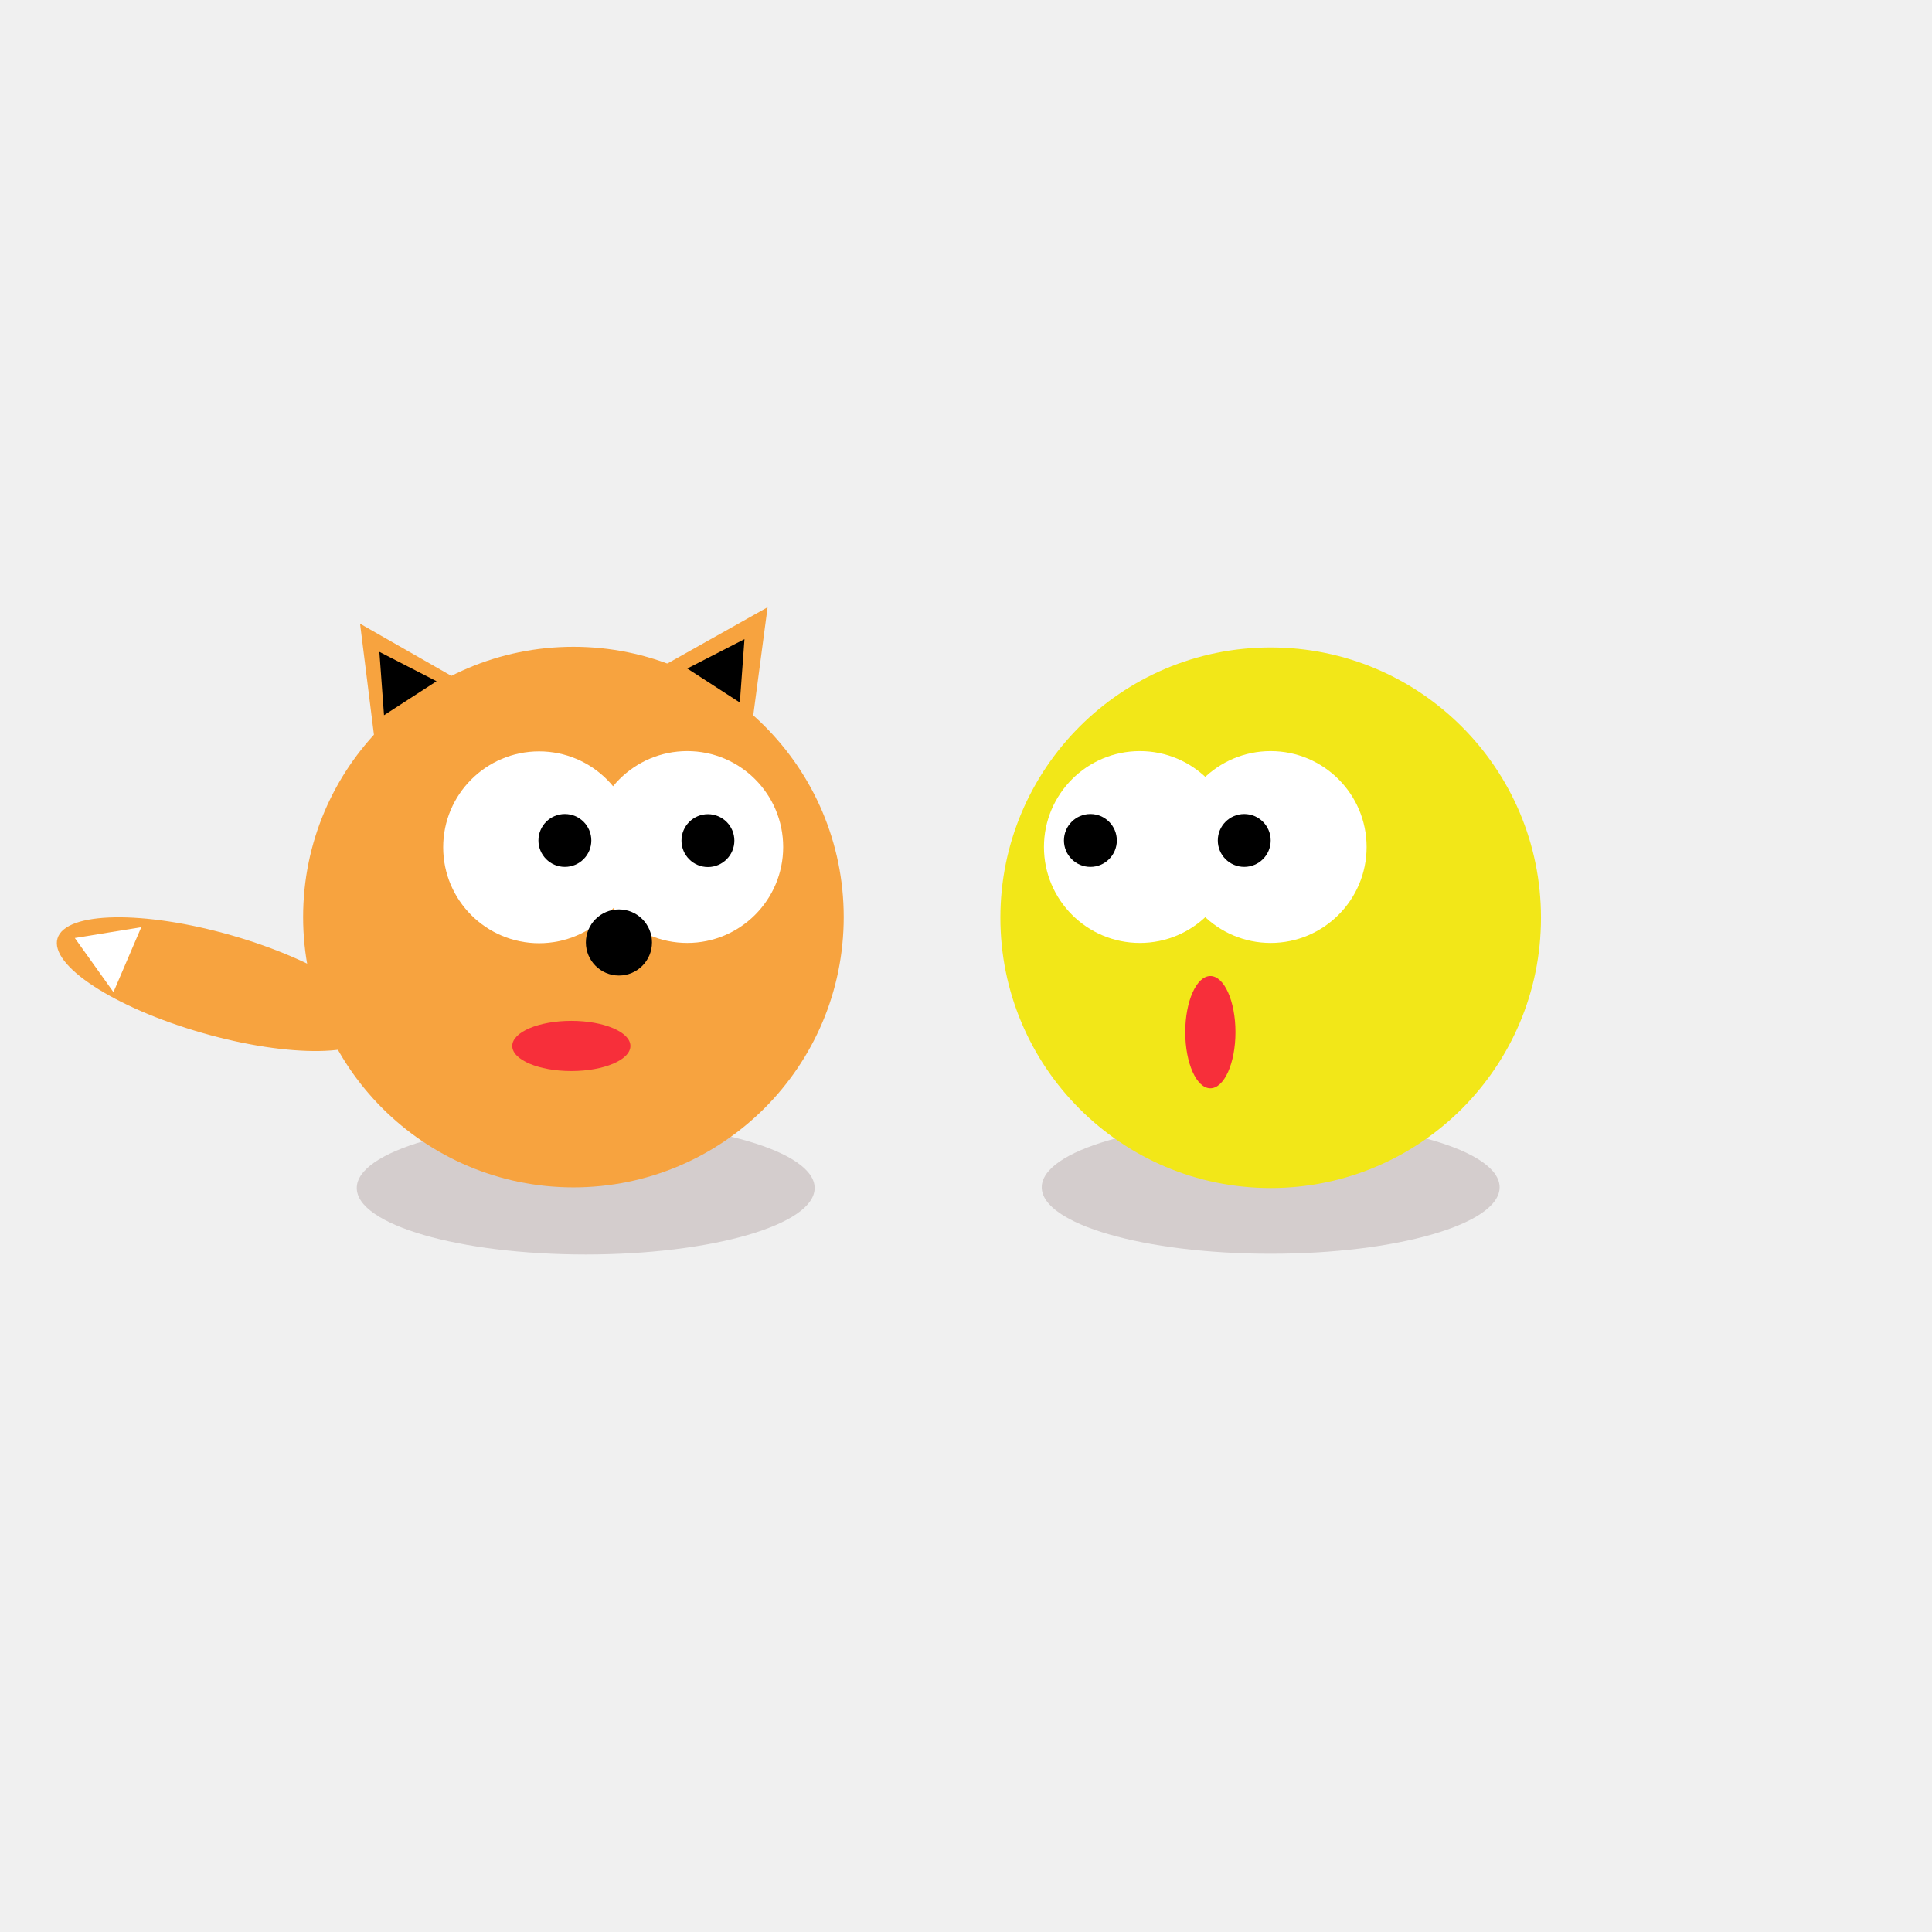
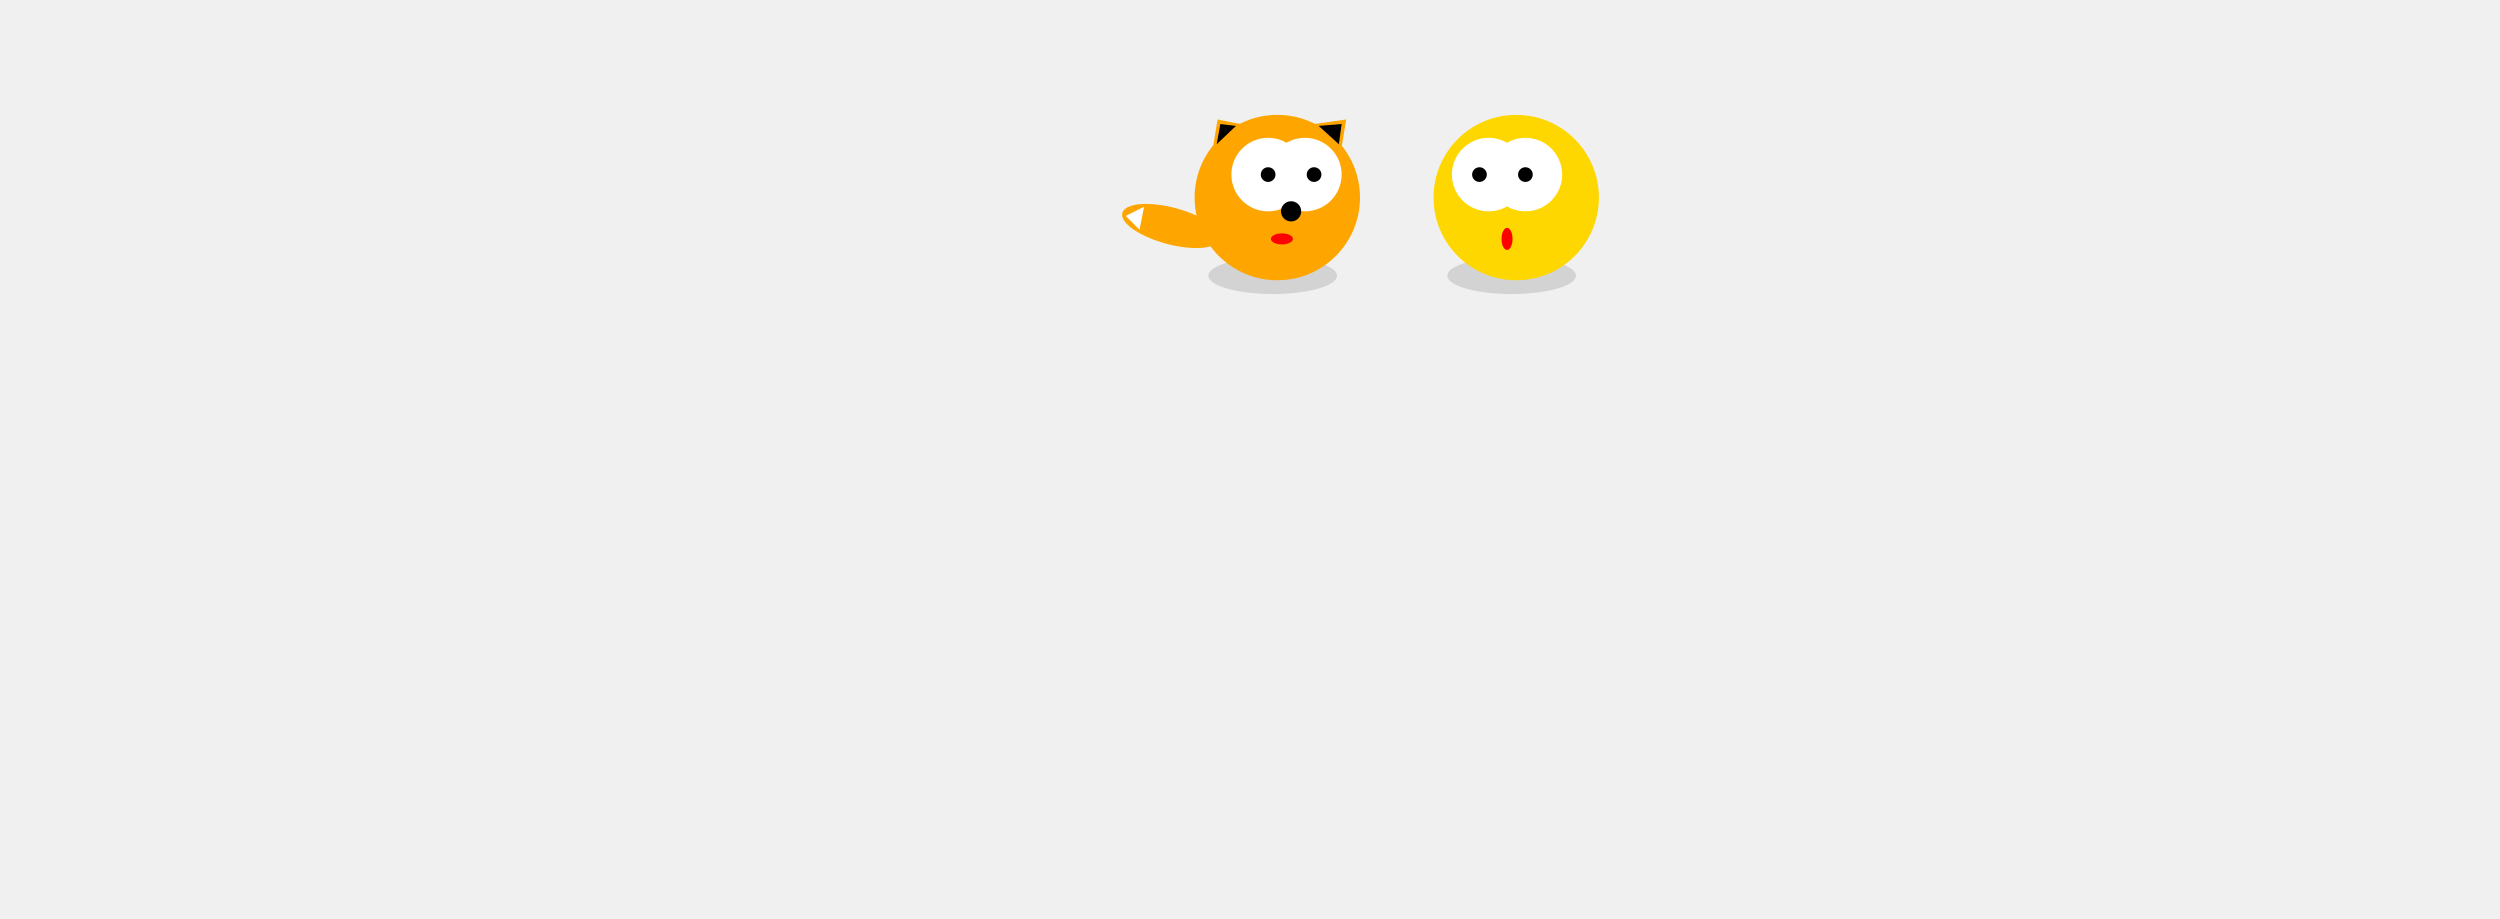
- <svg xmlns="http://www.w3.org/2000/svg" version="1.1" width="500" height="500" viewBox="0 0 500 500" xml:space="preserve">
-   <defs>
- </defs>
-   <g transform="matrix(1.55 0 0 0.45 328.85 307.27)" id="BqNWPMSTvTu5OizIMMZ5y">
-     <path style="stroke: rgb(158,78,245); stroke-width: 0; stroke-dasharray: none; stroke-linecap: butt; stroke-dashoffset: 0; stroke-linejoin: miter; stroke-miterlimit: 4; fill: rgb(212,205,205); fill-rule: nonzero; opacity: 1;" vector-effect="non-scaling-stroke" transform=" translate(0, 0)" d="M 0 -38.226 C 21.101 -38.226 38.226 -21.101 38.226 0 C 38.226 21.101 21.101 38.226 0 38.226 C -21.101 38.226 -38.226 21.101 -38.226 0 C -38.226 -21.101 -21.101 -38.226 0 -38.226 z" stroke-linecap="round" />
-   </g>
-   <g transform="matrix(1.55 0 0 0.45 151.58 307.46)" id="AUnr1_Acv1fhkRVo8CLyV">
-     <path style="stroke: rgb(158,78,245); stroke-width: 0; stroke-dasharray: none; stroke-linecap: butt; stroke-dashoffset: 0; stroke-linejoin: miter; stroke-miterlimit: 4; fill: rgb(212,205,205); fill-rule: nonzero; opacity: 1;" vector-effect="non-scaling-stroke" transform=" translate(0, 0)" d="M 0 -38.226 C 21.101 -38.226 38.226 -21.101 38.226 0 C 38.226 21.101 21.101 38.226 0 38.226 C -21.101 38.226 -38.226 21.101 -38.226 0 C -38.226 -21.101 -21.101 -38.226 0 -38.226 z" stroke-linecap="round" />
-   </g>
-   <g transform="matrix(1.83 0 0 1.83 148.4 237.34)" id="8JuvgsA7x6EZc9tYJ6UlK">
-     <path style="stroke: rgb(158,78,245); stroke-width: 0; stroke-dasharray: none; stroke-linecap: butt; stroke-dashoffset: 0; stroke-linejoin: miter; stroke-miterlimit: 4; fill: rgb(247,163,63); fill-rule: nonzero; opacity: 1;" vector-effect="non-scaling-stroke" transform=" translate(0, 0)" d="M 0 -38.226 C 21.101 -38.226 38.226 -21.101 38.226 0 C 38.226 21.101 21.101 38.226 0 38.226 C -21.101 38.226 -38.226 21.101 -38.226 0 C -38.226 -21.101 -21.101 -38.226 0 -38.226 z" stroke-linecap="round" />
-   </g>
-   <g transform="matrix(1.83 0 0 1.83 328.85 237.51)" id="76Yse-GRfXvsBxtGM1I3P">
-     <path style="stroke: rgb(158,78,245); stroke-width: 0; stroke-dasharray: none; stroke-linecap: butt; stroke-dashoffset: 0; stroke-linejoin: miter; stroke-miterlimit: 4; fill: rgb(242,231,24); fill-rule: nonzero; opacity: 1;" vector-effect="non-scaling-stroke" transform=" translate(0, 0)" d="M 0 -38.226 C 21.101 -38.226 38.226 -21.101 38.226 0 C 38.226 21.101 21.101 38.226 0 38.226 C -21.101 38.226 -38.226 21.101 -38.226 0 C -38.226 -21.101 -21.101 -38.226 0 -38.226 z" stroke-linecap="round" />
-   </g>
-   <g transform="matrix(1.16 0 0 1.16 139.52 219.28)" id="L2vCRqZtBIppI39xeOoq3">
-     <path style="stroke: rgb(197,143,224); stroke-width: 0; stroke-dasharray: none; stroke-linecap: butt; stroke-dashoffset: 0; stroke-linejoin: miter; stroke-miterlimit: 4; fill: rgb(255,255,255); fill-rule: nonzero; opacity: 1;" vector-effect="non-scaling-stroke" transform=" translate(0, 0)" d="M 0 -21.402 C 11.814 -21.402 21.402 -11.814 21.402 0 C 21.402 11.814 11.814 21.402 0 21.402 C -11.814 21.402 -21.402 11.814 -21.402 0 C -21.402 -11.814 -11.814 -21.402 0 -21.402 z" stroke-linecap="round" />
-   </g>
-   <g transform="matrix(1.16 0 0 1.16 177.86 219.21)" id="r2naSLb17B6ijcVskoT_U">
-     <path style="stroke: rgb(197,143,224); stroke-width: 0; stroke-dasharray: none; stroke-linecap: butt; stroke-dashoffset: 0; stroke-linejoin: miter; stroke-miterlimit: 4; fill: rgb(255,255,255); fill-rule: nonzero; opacity: 1;" vector-effect="non-scaling-stroke" transform=" translate(0, 0)" d="M 0 -21.402 C 11.814 -21.402 21.402 -11.814 21.402 0 C 21.402 11.814 11.814 21.402 0 21.402 C -11.814 21.402 -21.402 11.814 -21.402 0 C -21.402 -11.814 -11.814 -21.402 0 -21.402 z" stroke-linecap="round" />
-   </g>
-   <g transform="matrix(1.16 0 0 1.16 295 219.21)" id="N6YuOV-jro3NG2pSnIZBQ">
-     <path style="stroke: rgb(197,143,224); stroke-width: 0; stroke-dasharray: none; stroke-linecap: butt; stroke-dashoffset: 0; stroke-linejoin: miter; stroke-miterlimit: 4; fill: rgb(255,255,255); fill-rule: nonzero; opacity: 1;" vector-effect="non-scaling-stroke" transform=" translate(0, 0)" d="M 0 -21.402 C 11.814 -21.402 21.402 -11.814 21.402 0 C 21.402 11.814 11.814 21.402 0 21.402 C -11.814 21.402 -21.402 11.814 -21.402 0 C -21.402 -11.814 -11.814 -21.402 0 -21.402 z" stroke-linecap="round" />
-   </g>
-   <g transform="matrix(1.16 0 0 1.16 328.85 219.21)" id="-Ui-G_cAmpalCYCjNNRtH">
-     <path style="stroke: rgb(197,143,224); stroke-width: 0; stroke-dasharray: none; stroke-linecap: butt; stroke-dashoffset: 0; stroke-linejoin: miter; stroke-miterlimit: 4; fill: rgb(255,255,255); fill-rule: nonzero; opacity: 1;" vector-effect="non-scaling-stroke" transform=" translate(0, 0)" d="M 0 -21.402 C 11.814 -21.402 21.402 -11.814 21.402 0 C 21.402 11.814 11.814 21.402 0 21.402 C -11.814 21.402 -21.402 11.814 -21.402 0 C -21.402 -11.814 -11.814 -21.402 0 -21.402 z" stroke-linecap="round" />
-   </g>
-   <g transform="matrix(0.28 0 0 0.28 183.21 217.55)" id="3a_mbyy_j6CpEUCDrNDfY">
-     <path style="stroke: rgb(13,107,139); stroke-width: 0; stroke-dasharray: none; stroke-linecap: butt; stroke-dashoffset: 0; stroke-linejoin: miter; stroke-miterlimit: 4; fill: rgb(0,0,0); fill-rule: nonzero; opacity: 1;" vector-effect="non-scaling-stroke" transform=" translate(0, 0)" d="M 0 -24.442 C 13.492 -24.442 24.442 -13.492 24.442 0 C 24.442 13.492 13.492 24.442 0 24.442 C -13.492 24.442 -24.442 13.492 -24.442 0 C -24.442 -13.492 -13.492 -24.442 0 -24.442 z" stroke-linecap="round" />
-   </g>
-   <g transform="matrix(0.28 0 0 0.28 146.19 217.51)" id="FPhkwUlyONQN7e9j_Qqwi">
-     <path style="stroke: rgb(13,107,139); stroke-width: 0; stroke-dasharray: none; stroke-linecap: butt; stroke-dashoffset: 0; stroke-linejoin: miter; stroke-miterlimit: 4; fill: rgb(0,0,0); fill-rule: nonzero; opacity: 1;" vector-effect="non-scaling-stroke" transform=" translate(0, 0)" d="M 0 -24.442 C 13.492 -24.442 24.442 -13.492 24.442 0 C 24.442 13.492 13.492 24.442 0 24.442 C -13.492 24.442 -24.442 13.492 -24.442 0 C -24.442 -13.492 -13.492 -24.442 0 -24.442 z" stroke-linecap="round" />
-   </g>
-   <g transform="matrix(0.28 0 0 0.28 282.19 217.51)" id="Bj0XM-PHoYGgnR37PwAbm">
-     <path style="stroke: rgb(13,107,139); stroke-width: 0; stroke-dasharray: none; stroke-linecap: butt; stroke-dashoffset: 0; stroke-linejoin: miter; stroke-miterlimit: 4; fill: rgb(0,0,0); fill-rule: nonzero; opacity: 1;" vector-effect="non-scaling-stroke" transform=" translate(0, 0)" d="M 0 -24.442 C 13.492 -24.442 24.442 -13.492 24.442 0 C 24.442 13.492 13.492 24.442 0 24.442 C -13.492 24.442 -24.442 13.492 -24.442 0 C -24.442 -13.492 -13.492 -24.442 0 -24.442 z" stroke-linecap="round" />
-   </g>
-   <g transform="matrix(0.28 0 0 0.28 322.01 217.51)" id="-SEN_JoNt-3Oi-uHNnUU7">
-     <path style="stroke: rgb(13,107,139); stroke-width: 0; stroke-dasharray: none; stroke-linecap: butt; stroke-dashoffset: 0; stroke-linejoin: miter; stroke-miterlimit: 4; fill: rgb(0,0,0); fill-rule: nonzero; opacity: 1;" vector-effect="non-scaling-stroke" transform=" translate(0, 0)" d="M 0 -24.442 C 13.492 -24.442 24.442 -13.492 24.442 0 C 24.442 13.492 13.492 24.442 0 24.442 C -13.492 24.442 -24.442 13.492 -24.442 0 C -24.442 -13.492 -13.492 -24.442 0 -24.442 z" stroke-linecap="round" />
-   </g>
-   <g transform="matrix(0.35 0 0 0.35 160.18 243.91)" id="20rg-whgXAHwE1ua30eHO">
-     <path style="stroke: rgb(13,107,139); stroke-width: 0; stroke-dasharray: none; stroke-linecap: butt; stroke-dashoffset: 0; stroke-linejoin: miter; stroke-miterlimit: 4; fill: rgb(0,0,0); fill-rule: nonzero; opacity: 1;" vector-effect="non-scaling-stroke" transform=" translate(0, 0)" d="M 0 -24.442 C 13.492 -24.442 24.442 -13.492 24.442 0 C 24.442 13.492 13.492 24.442 0 24.442 C -13.492 24.442 -24.442 13.492 -24.442 0 C -24.442 -13.492 -13.492 -24.442 0 -24.442 z" stroke-linecap="round" />
-   </g>
-   <g transform="matrix(0.4 0 0 0.17 147.86 270.69)" id="jef_C_Mxaa0e7c4grKhc1">
-     <path style="stroke: rgb(236,202,120); stroke-width: 0; stroke-dasharray: none; stroke-linecap: butt; stroke-dashoffset: 0; stroke-linejoin: miter; stroke-miterlimit: 4; fill: rgb(247,47,58); fill-rule: nonzero; opacity: 1;" vector-effect="non-scaling-stroke" transform=" translate(0, 0)" d="M 0 -38.226 C 21.101 -38.226 38.226 -21.101 38.226 0 C 38.226 21.101 21.101 38.226 0 38.226 C -21.101 38.226 -38.226 21.101 -38.226 0 C -38.226 -21.101 -21.101 -38.226 0 -38.226 z" stroke-linecap="round" />
-   </g>
-   <g transform="matrix(0.17 0 0 0.38 313.24 267.12)" id="Ebh_M9q6g4LrQOPCxMei3">
-     <path style="stroke: rgb(236,202,120); stroke-width: 0; stroke-dasharray: none; stroke-linecap: butt; stroke-dashoffset: 0; stroke-linejoin: miter; stroke-miterlimit: 4; fill: rgb(247,47,58); fill-rule: nonzero; opacity: 1;" vector-effect="non-scaling-stroke" transform=" translate(0, 0)" d="M 0 -38.226 C 21.101 -38.226 38.226 -21.101 38.226 0 C 38.226 21.101 21.101 38.226 0 38.226 C -21.101 38.226 -38.226 21.101 -38.226 0 C -38.226 -21.101 -21.101 -38.226 0 -38.226 z" stroke-linecap="round" />
-   </g>
-   <g transform="matrix(1.08 0.31 -0.1 0.33 56.17 254.7)" id="Y6OrydLbvnGwzBjL84sZI">
-     <path style="stroke: rgb(158,78,245); stroke-width: 0; stroke-dasharray: none; stroke-linecap: butt; stroke-dashoffset: 0; stroke-linejoin: miter; stroke-miterlimit: 4; fill: rgb(247,163,63); fill-rule: nonzero; opacity: 1;" vector-effect="non-scaling-stroke" transform=" translate(0, 0)" d="M 0 -38.226 C 21.101 -38.226 38.226 -21.101 38.226 0 C 38.226 21.101 21.101 38.226 0 38.226 C -21.101 38.226 -38.226 21.101 -38.226 0 C -38.226 -21.101 -21.101 -38.226 0 -38.226 z" stroke-linecap="round" />
-   </g>
-   <g transform="matrix(0.3 -0.2 0.2 0.3 101.18 173.41)" id="O2KiRCHxxYbYWEo3MGz6F">
-     <path style="stroke: none; stroke-width: 1; stroke-dasharray: none; stroke-linecap: butt; stroke-dashoffset: 0; stroke-linejoin: miter; stroke-miterlimit: 4; fill: rgb(247,163,63); fill-rule: nonzero; opacity: 1;" vector-effect="non-scaling-stroke" transform=" translate(-40, -40)" d="M 60 40 L 80 80 L 40 80 L 0 80 L 20 40 L 40 0 L 60 40 z" stroke-linecap="round" />
-   </g>
-   <g transform="matrix(0.31 0.21 -0.21 0.31 190.25 169.55)" id="LQk-7Y3DZu672Z8--pigk">
-     <path style="stroke: none; stroke-width: 1; stroke-dasharray: none; stroke-linecap: butt; stroke-dashoffset: 0; stroke-linejoin: miter; stroke-miterlimit: 4; fill: rgb(247,163,63); fill-rule: nonzero; opacity: 1;" vector-effect="non-scaling-stroke" transform=" translate(-40, -40)" d="M 60 40 L 80 80 L 40 80 L 0 80 L 20 40 L 40 0 L 60 40 z" stroke-linecap="round" />
-   </g>
-   <g transform="matrix(0.17 -0.11 0.1 0.15 102.18 174.7)" id="So9hNzf0J_bUijf3EKD-X">
-     <path style="stroke: none; stroke-width: 1; stroke-dasharray: none; stroke-linecap: butt; stroke-dashoffset: 0; stroke-linejoin: miter; stroke-miterlimit: 4; fill: rgb(0,0,0); fill-rule: nonzero; opacity: 1;" vector-effect="non-scaling-stroke" transform=" translate(-40, -40)" d="M 60 40 L 80 80 L 40 80 L 0 80 L 20 40 L 40 0 L 60 40 z" stroke-linecap="round" />
-   </g>
-   <g transform="matrix(0.17 0.11 -0.1 0.15 188.67 171.41)" id="_TkhZCW9gYBnbX6rIt10u">
-     <path style="stroke: none; stroke-width: 1; stroke-dasharray: none; stroke-linecap: butt; stroke-dashoffset: 0; stroke-linejoin: miter; stroke-miterlimit: 4; fill: rgb(0,0,0); fill-rule: nonzero; opacity: 1;" vector-effect="non-scaling-stroke" transform=" translate(-40, -40)" d="M 60 40 L 80 80 L 40 80 L 0 80 L 20 40 L 40 0 L 60 40 z" stroke-linecap="round" />
-   </g>
-   <g transform="matrix(0.09 -0.21 0.17 0.07 26.16 245.56)" id="urGjr7ejbxbEaGQOqYrim">
-     <path style="stroke: none; stroke-width: 1; stroke-dasharray: none; stroke-linecap: butt; stroke-dashoffset: 0; stroke-linejoin: miter; stroke-miterlimit: 4; fill: rgb(255,255,255); fill-rule: nonzero; opacity: 1;" vector-effect="non-scaling-stroke" transform=" translate(-40, -40)" d="M 60 40 L 80 80 L 40 80 L 0 80 L 20 40 L 40 0 L 60 40 z" stroke-linecap="round" />
-   </g>
+ <svg xmlns="http://www.w3.org/2000/svg" width="100%" height="1000">
+   <ellipse cx="290" cy="300" rx="70" ry="20" fill="#d3d3d3" />
+   <ellipse cx="550" cy="300" rx="70" ry="20" fill="#d3d3d3" />
+   <ellipse cx="250" cy="300" rx="55" ry="20" transform="rotate(15, 420, 5)" fill="#ffa500" />
+   <circle cx="295" cy="215" r="90" fill="#ffa500" />
+   <circle cx="555" cy="215" r="90" fill="#ffd700" />
+   <circle cx="525" cy="190" r="40" fill="white" />
+   <circle cx="565" cy="190" r="40" fill="white" />
+   <circle cx="325" cy="190" r="40" fill="white" />
+   <circle cx="285" cy="190" r="40" fill="white" />
+   <circle cx="335" cy="190" r="8" fill="black" />
+   <circle cx="285" cy="190" r="8" fill="black" />
+   <circle cx="310" cy="230" r="11" fill="black" />
+   <circle cx="515" cy="190" r="8" fill="black" />
+   <circle cx="565" cy="190" r="8" fill="black" />
+   <ellipse cx="545" cy="260" rx="6" ry="12" fill="red" />
+   <ellipse cx="300" cy="260" rx="12" ry="6" fill="red" />
+   <polygon points="150, 225 130, 235 145, 250" fill="white" />
+   <polygon points="230, 130 225, 160 255,135" fill="#ffa500" />
+   <polygon points="233, 135 229, 157 250,137" fill="black" />
+   <polygon points="370, 130 365, 160 335,135" fill="#ffa500" />
+   <polygon points="365, 135 362, 157 340,137" fill="black" />
</svg>
